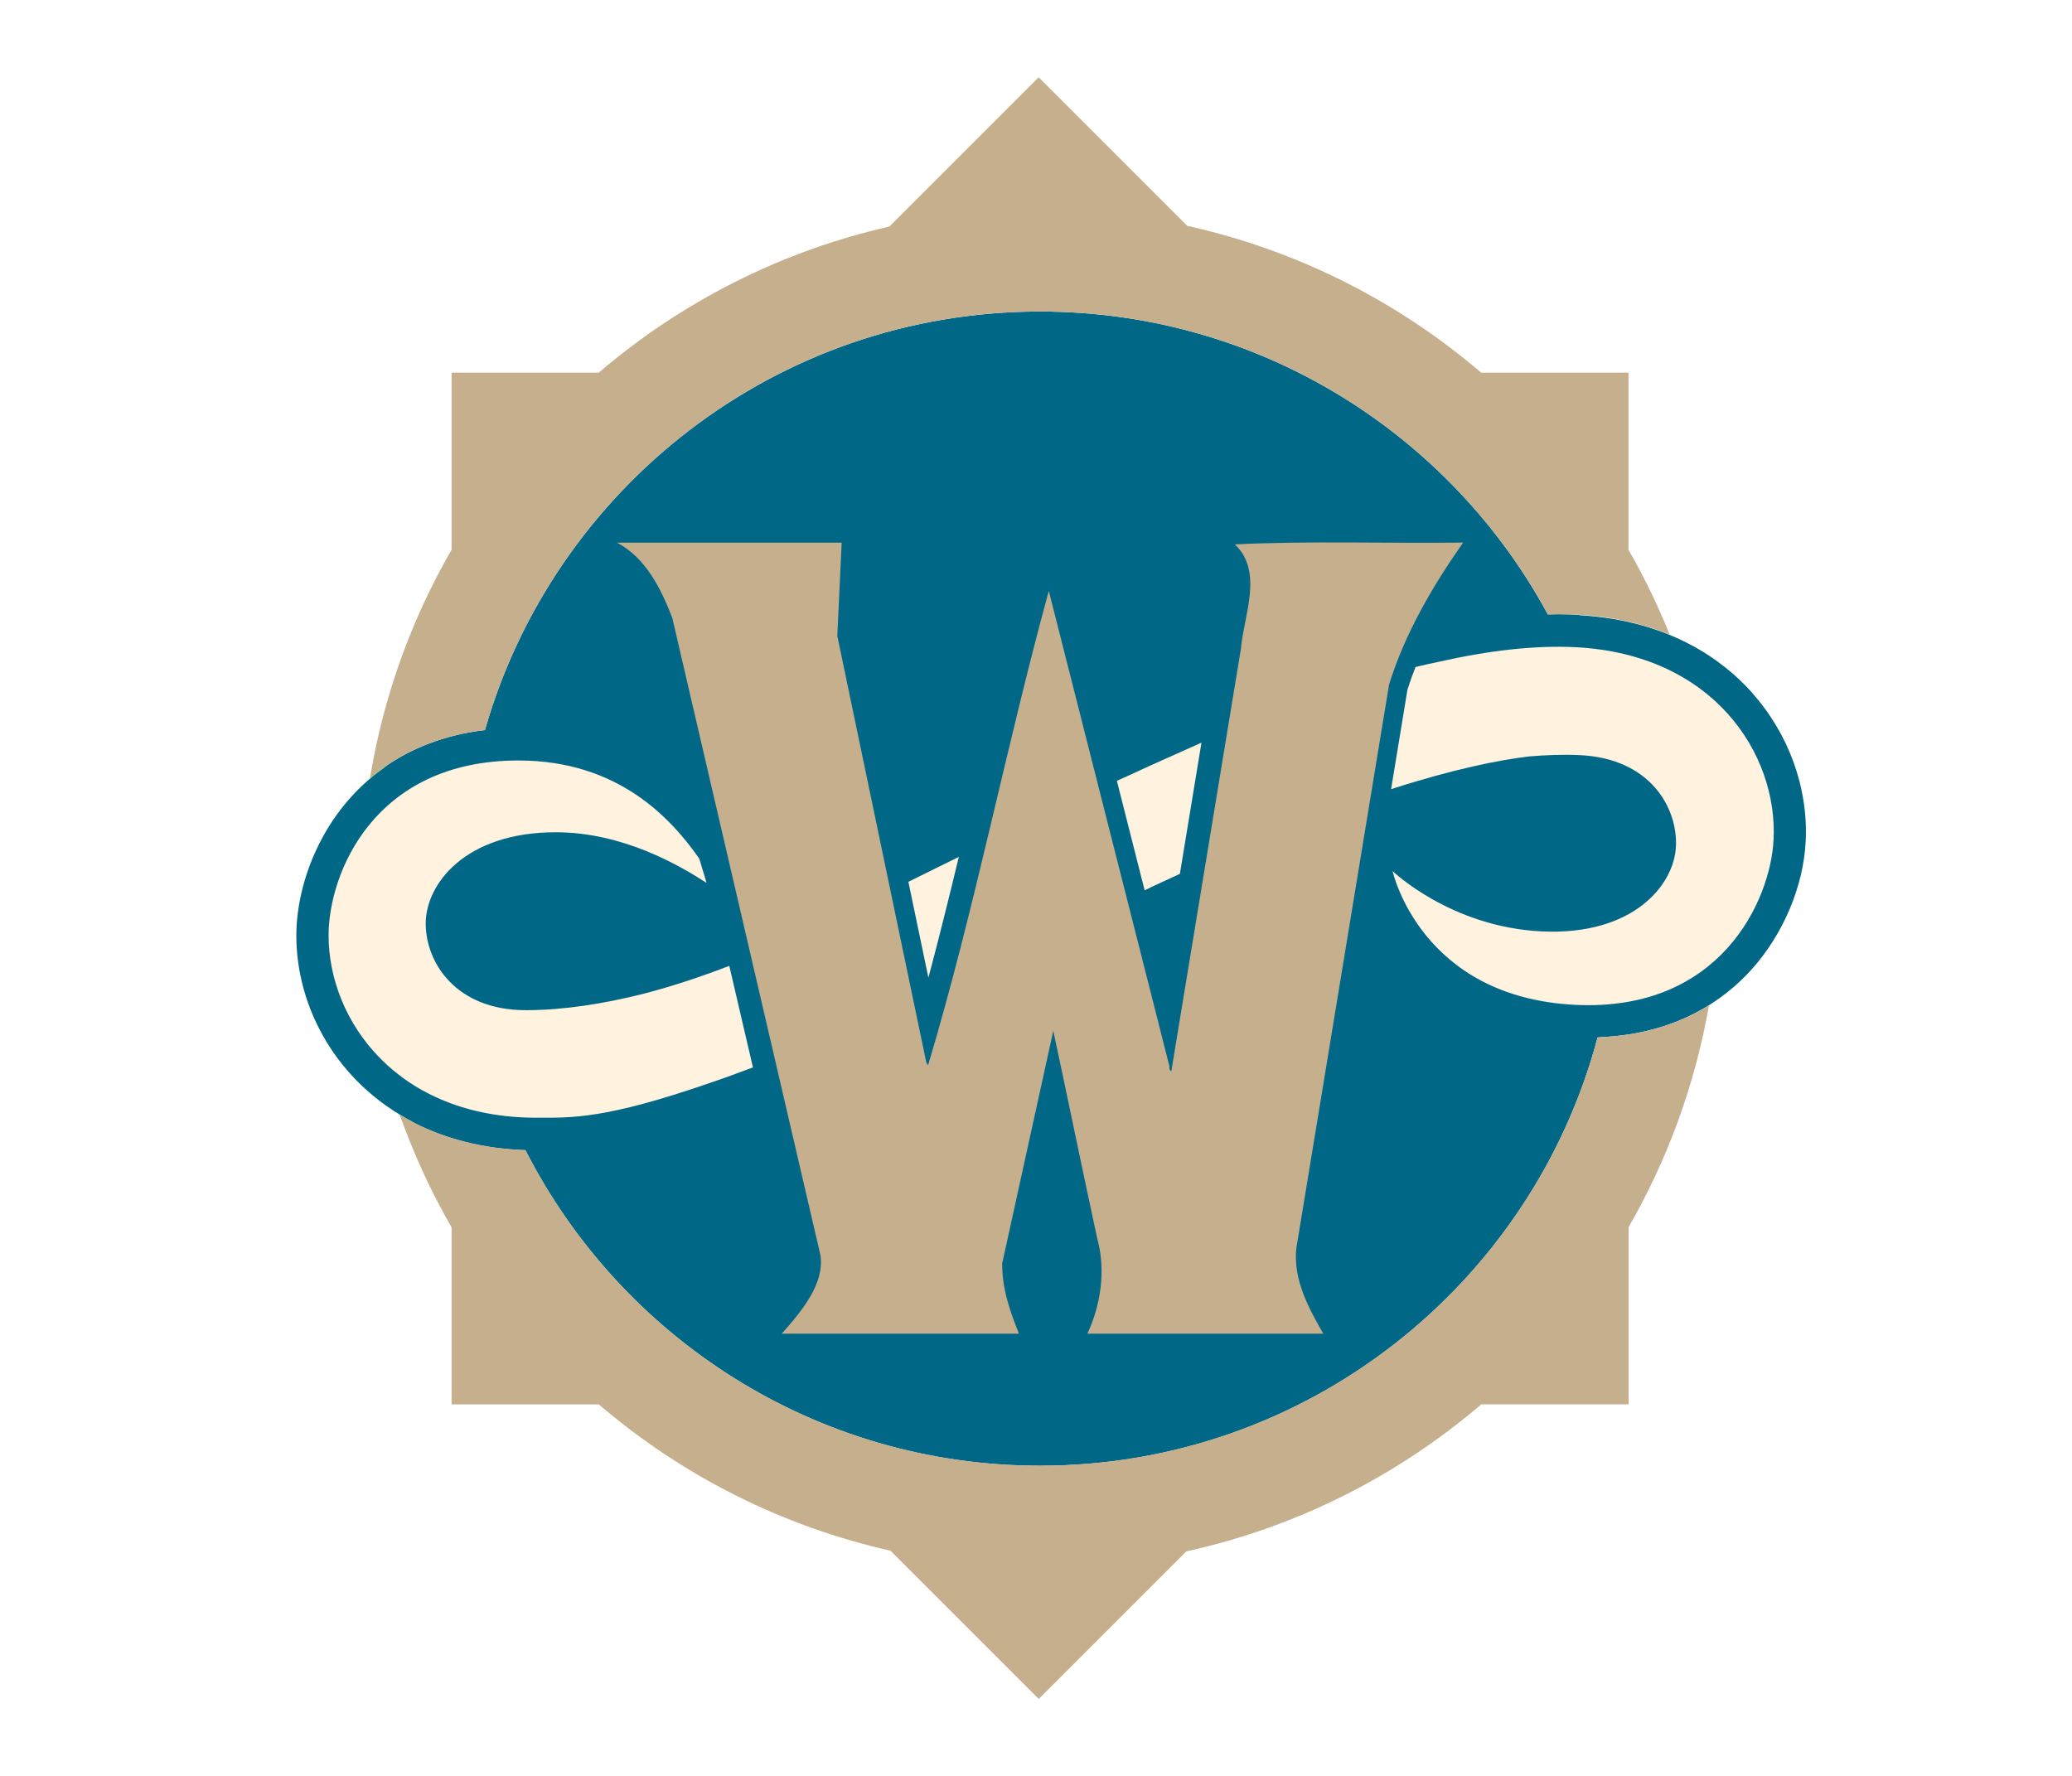
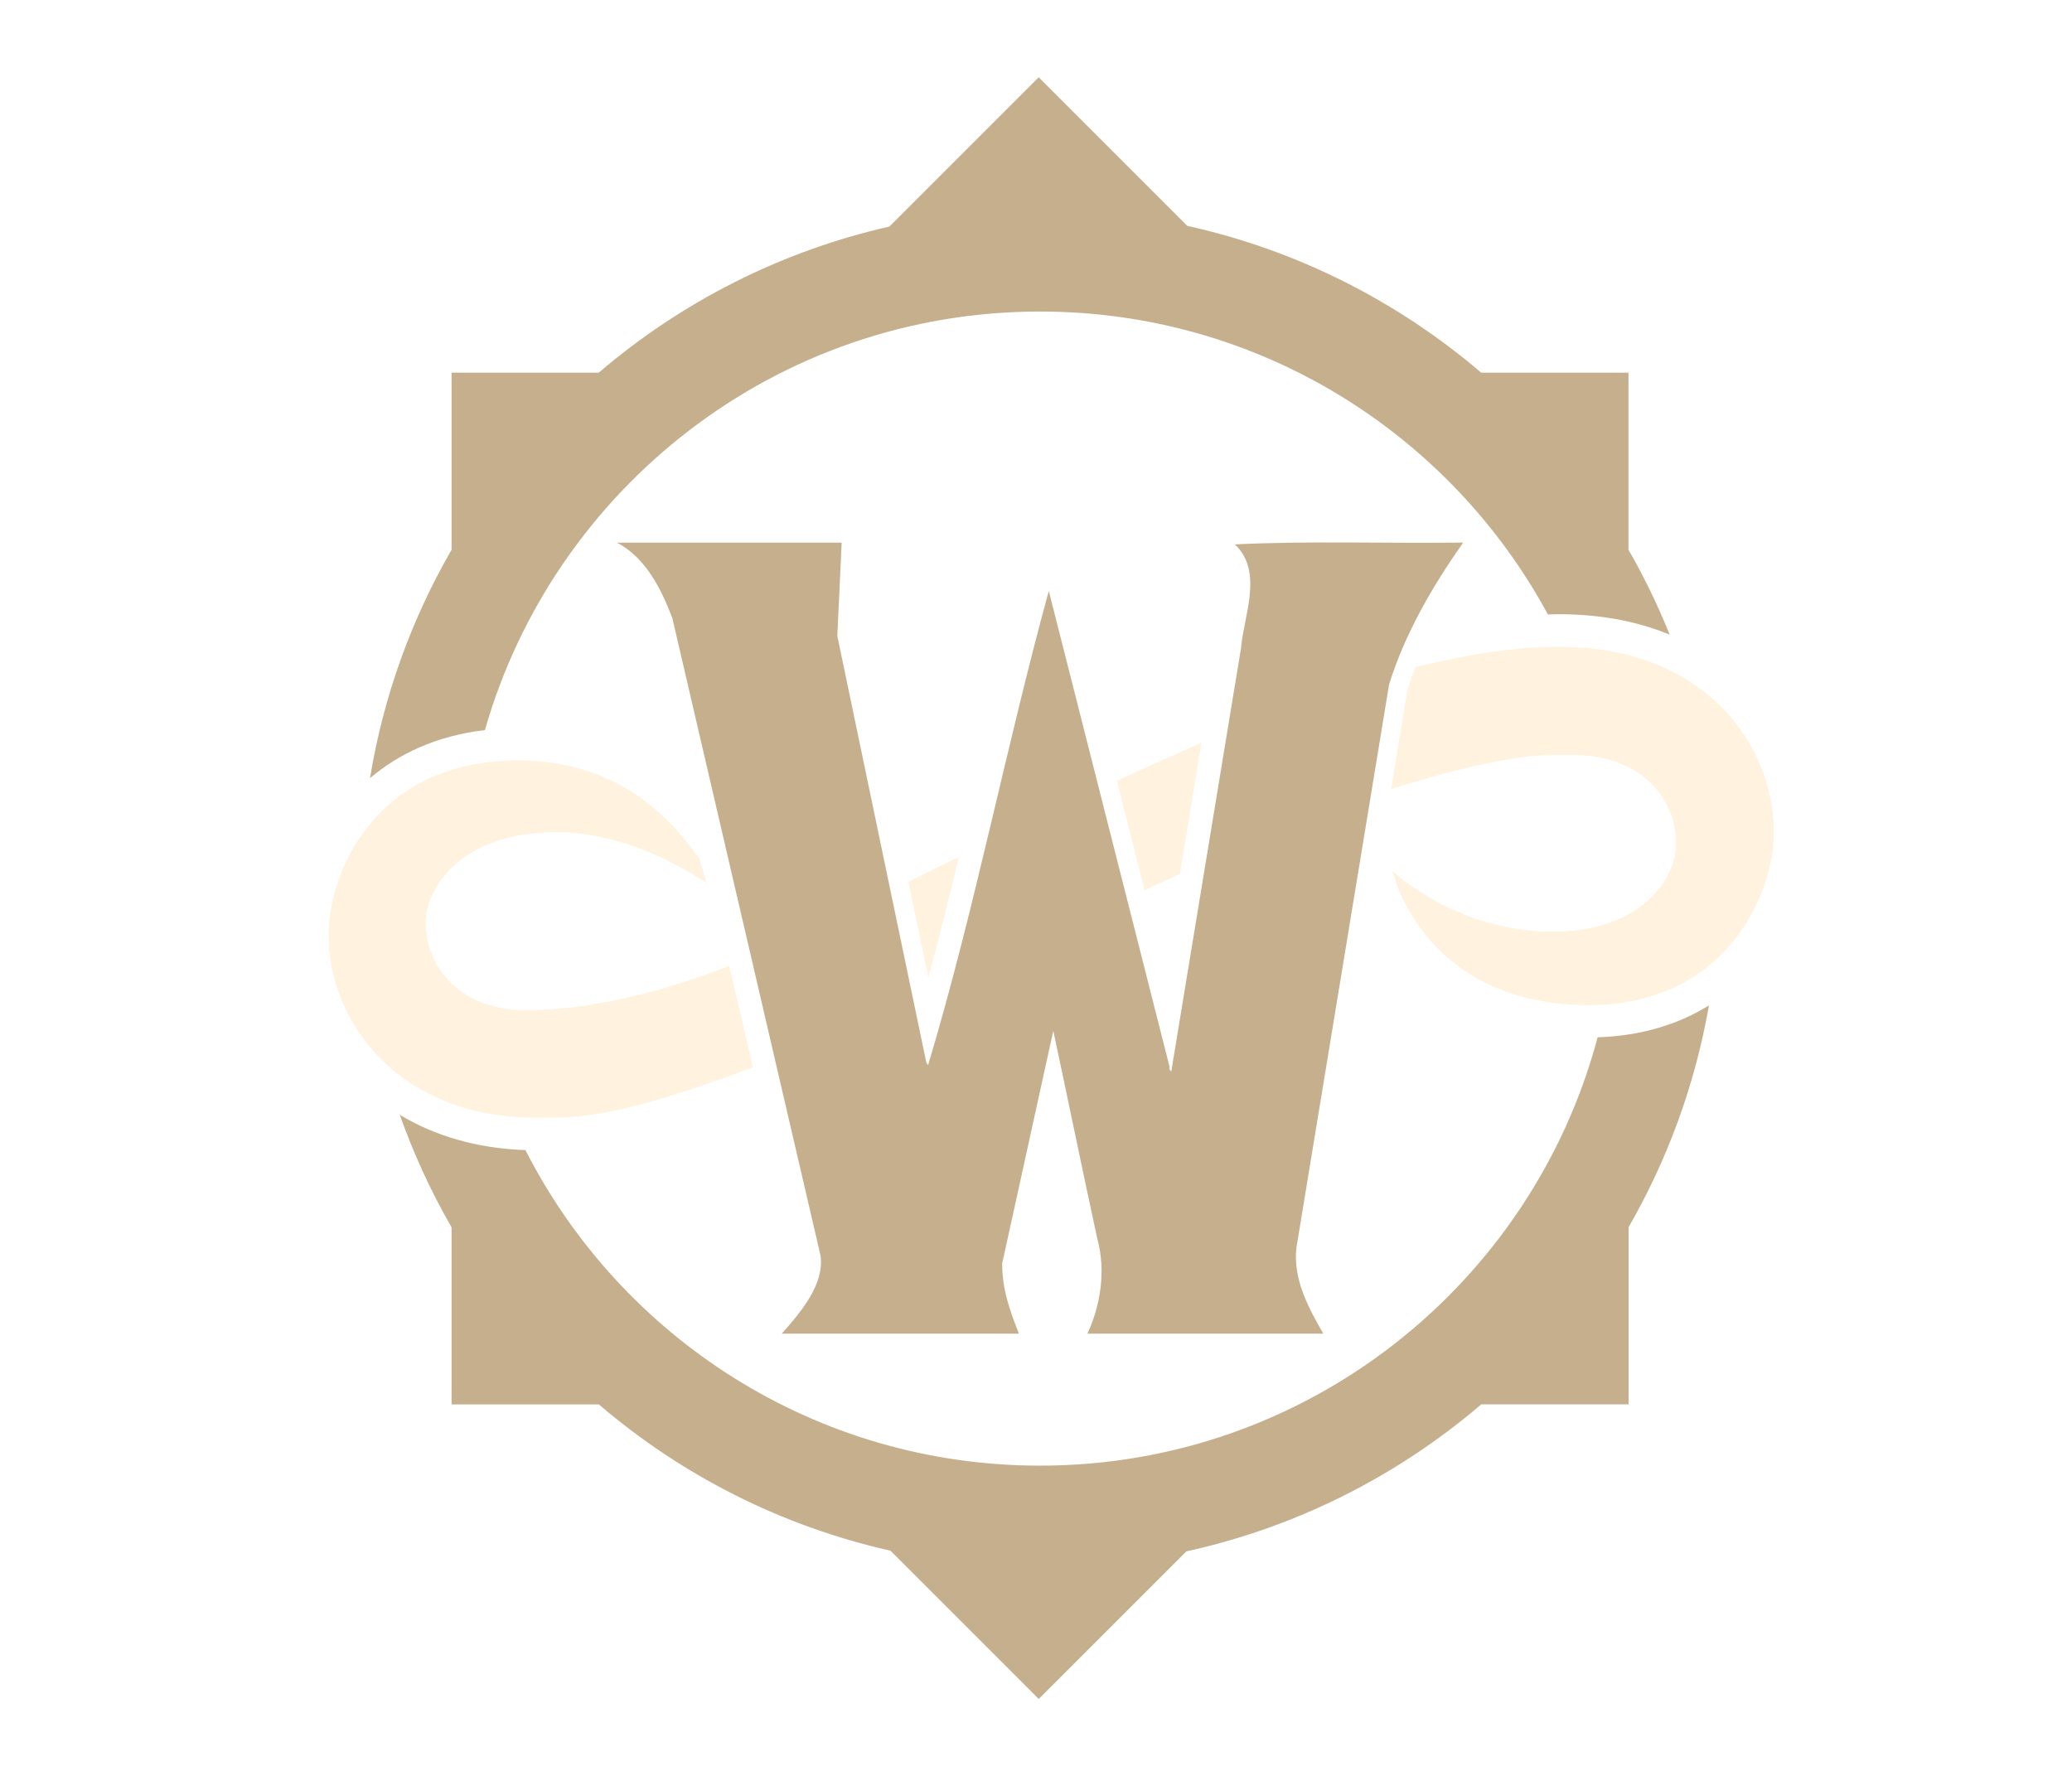
<svg xmlns="http://www.w3.org/2000/svg" id="Layer_2_copy" data-name="Layer 2 copy" viewBox="0 0 318.7 273.13">
  <defs>
    <style>
      .cls-1 {
        fill: #016787;
      }

      .cls-2 {
        fill: #fff2df;
      }

      .cls-3 {
        fill: #c6af8d;
      }

      .cls-4 {
        fill: #0dff0d;
      }
    </style>
  </defs>
  <g>
-     <path class="cls-1" d="M269.45,106.5c-4.48-4.99-12.69-11.05-26.43-11.86-.17-.05-.34-.08-.54-.09-.92-.04-1.88-.07-2.84-.07-.51,0-1.04.01-1.56.03-15.01-27.74-44.36-46.59-78.12-46.59-40.55,0-74.76,27.22-85.37,64.38-6.26.74-11.36,2.82-15.45,5.69.03,0,.06,0,.08,0-9.68,6.75-13.64,17.87-13.64,25.92,0,11.05,6.17,22.57,17.88,28.65-.02,0-.04.02-.05.02,4.86,2.53,10.68,4.12,17.41,4.35,14.67,28.8,44.6,48.54,79.15,48.54,41.09,0,75.67-27.95,85.76-65.87.19,0,.34-.03.47-.06,11.79-.52,19.08-5.81,23.23-10.43,4.87-5.43,7.98-12.8,8.31-19.73.4-8.21-2.62-16.54-8.29-22.85Z" />
-     <path class="cls-4" d="M56.91,119.7c.71-.6,1.45-1.17,2.23-1.71-1.27.12-2.06.66-2.23,1.71Z" />
-     <path class="cls-4" d="M63.41,172.57c-.66-.34-1.3-.7-1.93-1.08.41,1.16,1.08,1.4,1.93,1.08Z" />
+     
+     
+     
  </g>
  <path class="cls-3" d="M103.42,95.11l22.79,98.03c.58,4.28-2.71,8.35-5.97,12.01h36.48c-1.37-3.53-2.58-6.73-2.57-10.81l7.86-35.78c2.29,10.71,4.45,21.28,6.77,32,1.35,4.86.5,10.28-1.53,14.59h36.29c-1.9-3.37-4.8-8.22-4.11-13.37l14.23-86.5c2.45-7.86,6.64-15.04,11.39-21.82-11.67.15-23.87-.28-35.12.28,4.47,4.19,1.36,10.97.95,15.99l-10.72,65.07c-.14-.13-.39-.27-.26-.68l-18.58-73.22c-6.63,24.17-11.38,48.96-18.57,72.96l-.27-.42-13.69-65.62.67-14.35h-34.58c4.49,2.3,6.91,7.34,8.55,11.65Z" />
  <g>
    <path class="cls-2" d="M139.72,135.63l3.08,14.77c1.65-6.18,3.19-12.41,4.68-18.59-2.61,1.28-5.21,2.57-7.76,3.83Z" />
    <path class="cls-2" d="M176.06,136.96c.64-.32,1.12-.55,1.36-.67,1.33-.61,2.7-1.24,4.06-1.87l3.32-20.18c-1.36.6-2.69,1.2-3.98,1.78-2.51,1.11-5.06,2.26-7.63,3.46-.45.2-.93.42-1.4.63l4.27,16.84Z" />
    <path class="cls-2" d="M112.18,148.57c-4.4,1.69-8.82,3.16-13.22,4.3-6.14,1.55-12.37,2.52-18.07,2.52-10.81,0-15.41-7.36-15.41-13.34s5.98-14.03,20.01-14.03c10.33,0,19.03,5.1,23.19,7.79l-1.13-3.75c-4.26-6.05-12.34-15.08-27.81-15.08-22.3,0-29.2,17.48-29.2,26.9,0,13.11,10.58,28.05,31.96,28.05,5.43,0,10.5.25,26.66-5.34,2.17-.73,4.39-1.54,6.65-2.4l-3.64-15.64Z" />
    <path class="cls-2" d="M242.23,99.55c-6.19-.3-13.19.51-20.84,2.23-1.23.25-2.45.53-3.66.82-.46,1.16-.88,2.31-1.24,3.45l-2.52,15.34c9.63-3.1,16.54-4.47,21.18-5.03,2.67-.23,5.3-.32,7.89-.2,10.79.52,15.03,8.1,14.74,14.07-.29,5.97-6.65,13.72-20.66,13.04-14.01-.68-22.92-9.28-22.92-9.28,0,0,4.24,19.42,28.13,20.58,22.28,1.08,30.02-16.04,30.47-25.45.64-13.09-9.2-28.53-30.56-29.57Z" />
  </g>
  <path class="cls-3" d="M74.59,112.3c10.61-37.16,44.82-64.38,85.37-64.38,33.76,0,63.11,18.85,78.12,46.59.53-.01,1.05-.03,1.56-.03.96,0,1.91.02,2.84.07,5.67.28,10.4,1.45,14.34,3.07-1.82-4.51-3.93-8.88-6.34-13.06v-27.24h-22.66c-12.77-10.92-28.22-18.82-45.21-22.58l-22.85-22.85-22.96,22.96c-16.8,3.81-32.07,11.66-44.7,22.47h-22.64v27.24c-6.16,10.67-10.48,22.52-12.55,35.14,4.4-3.74,10.22-6.52,17.68-7.4Z" />
  <path class="cls-3" d="M245.73,159.58c-10.1,37.92-44.67,65.87-85.76,65.87-34.55,0-64.47-19.73-79.15-48.54-7.64-.26-14.11-2.27-19.33-5.43,2.14,6.04,4.81,11.84,7.97,17.31v27.24h22.65c12.68,10.86,28,18.71,44.85,22.5l22.81,22.81,22.7-22.7c17.06-3.75,32.56-11.66,45.37-22.62h22.66v-27.25c5.97-10.38,10.22-21.89,12.36-34.12-4.23,2.63-9.83,4.67-17.1,4.91Z" />
</svg>
